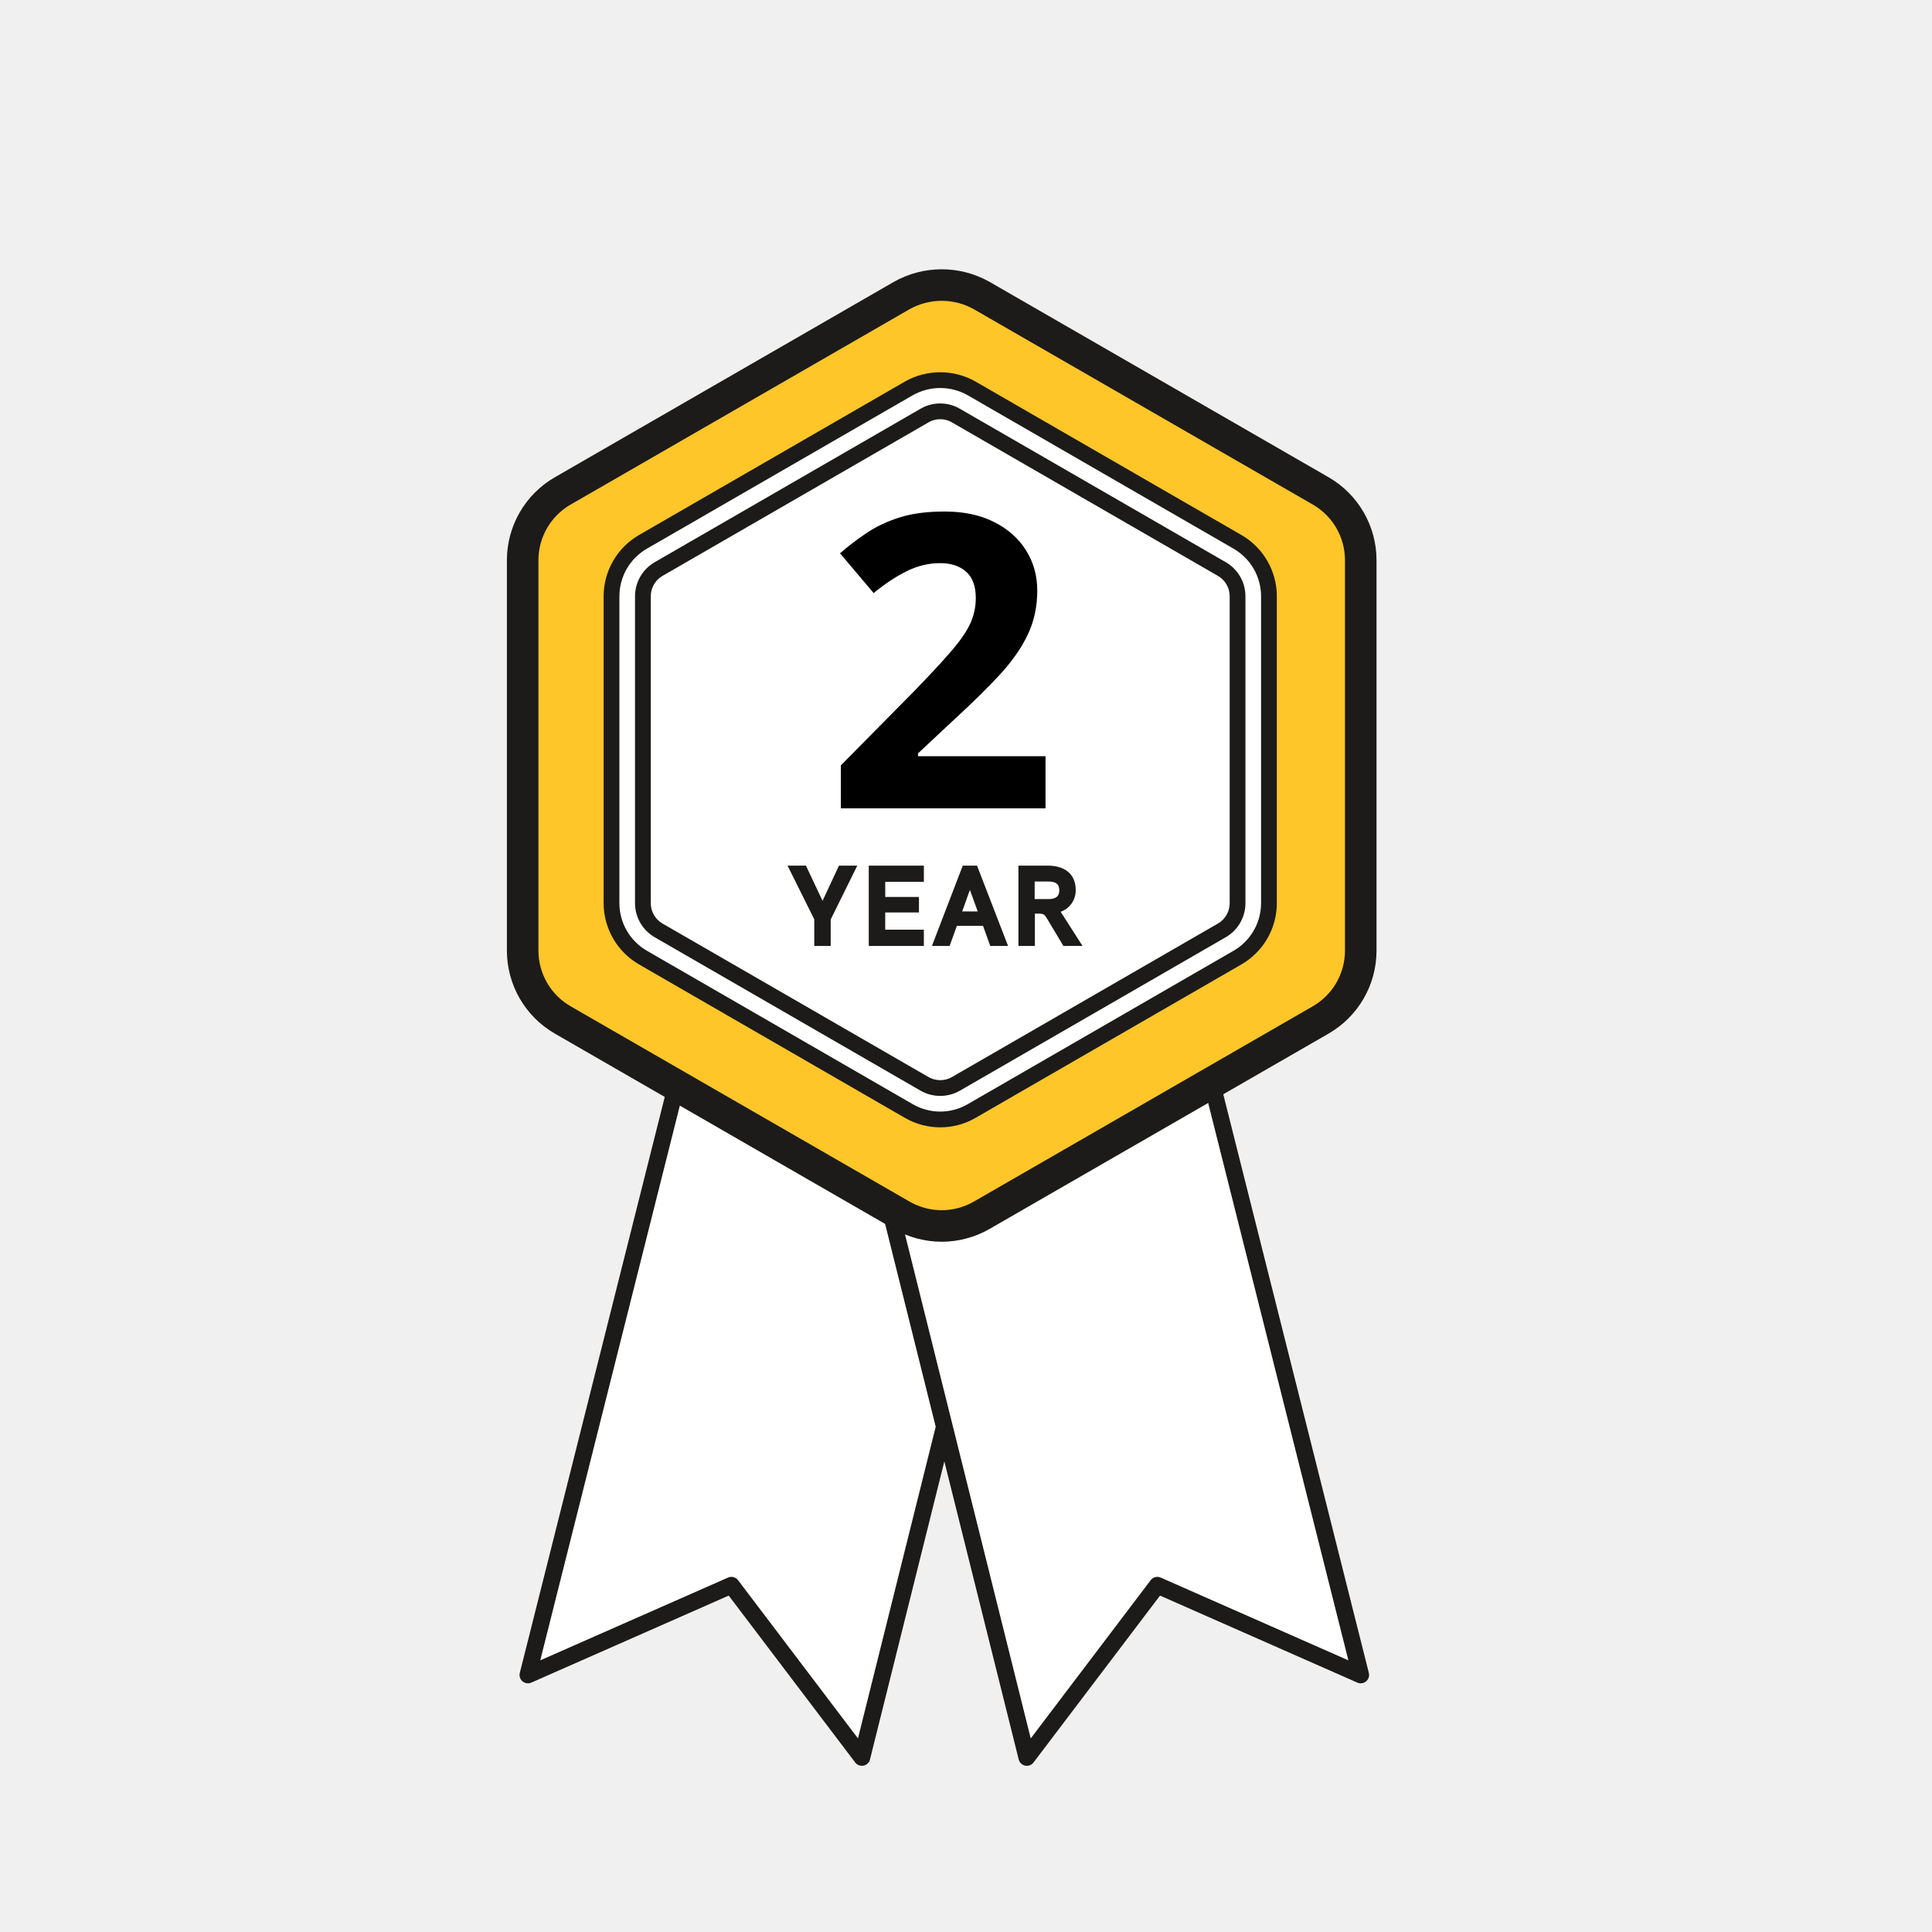
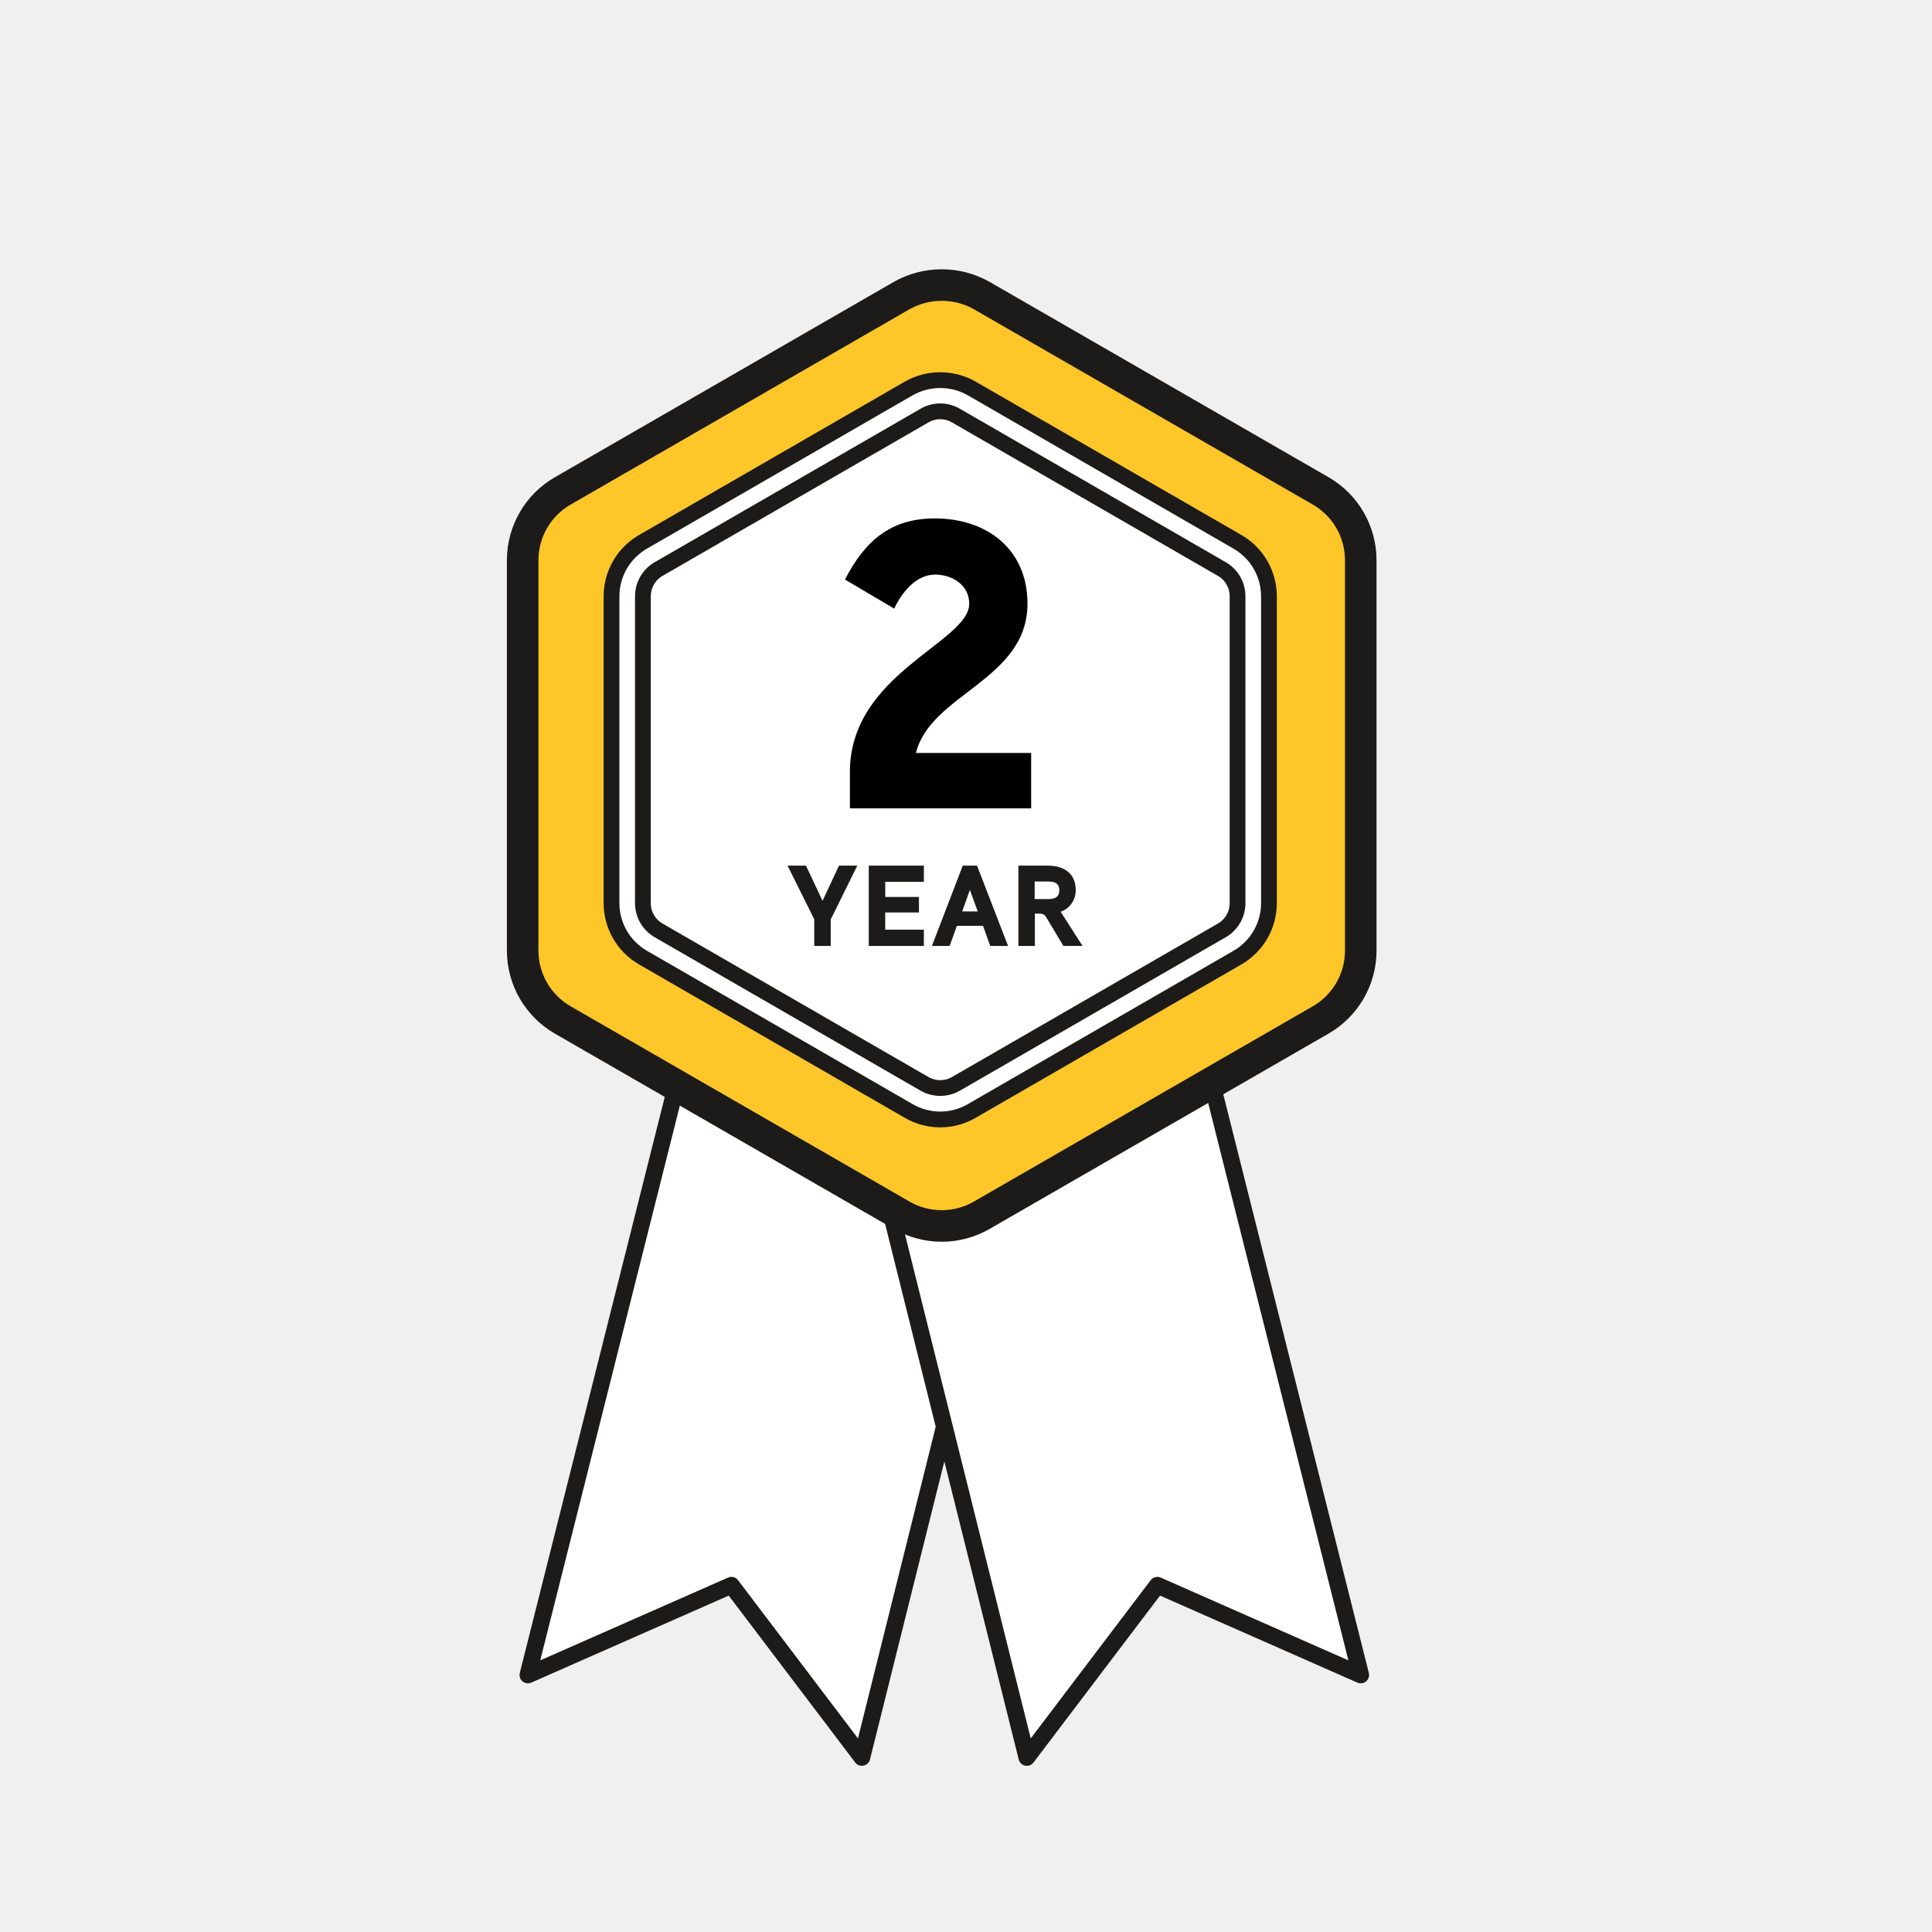
<svg xmlns="http://www.w3.org/2000/svg" width="245" height="245">
  <g data-name="Group 2642" transform="translate(-280 -623)">
    <circle data-name="Ellipse 249" cx="122.5" cy="122.5" r="122.5" transform="translate(280 623)" fill="none" />
-     <path data-name="Path 798" d="M367.228 754.814l-20.28 80.588 25.8-11.373 16.546 21.831 20.111-80.627z" fill="#fff" />
-     <path data-name="Path 799" d="M367.228 754.814l-20.28 80.588 25.8-11.373 16.546 21.831 20.111-80.627z" fill="none" stroke="#1c1b1a" stroke-linecap="round" stroke-linejoin="round" stroke-width="2.125" />
-     <path data-name="Path 800" d="M432.28 754.814l20.273 80.588-25.788-11.373-16.55 21.835-20.112-80.628z" fill="#fff" />
-     <path data-name="Path 801" d="M432.28 754.814l20.273 80.588-25.788-11.373-16.55 21.835-20.112-80.628z" fill="none" stroke="#1c1b1a" stroke-linecap="round" stroke-linejoin="round" stroke-width="2.125" />
-     <path data-name="Path 802" d="M398.968 657.545l53.588 30v60.134l-53.845 31.773-53.332-31.773v-57.924z" fill="#ffc629" />
-     <path data-name="Path 803" d="M398.55 670.877l40.425 24.017v45.857l-40.618 24.884-40.227-24.458v-44.578z" fill="#fff" />
-     <path data-name="Path 804" d="M399.42 778.468a10.184 10.184 0 01-5.076-1.359l-42.989-24.772a10.143 10.143 0 01-5.074-8.769v-49.541a10.138 10.138 0 015.074-8.769l42.989-24.779a10.339 10.339 0 0110.15 0l42.989 24.775a10.14 10.14 0 015.076 8.769v49.545a10.144 10.144 0 01-5.076 8.769l-42.989 24.771a10.178 10.178 0 01-5.074 1.36z" fill="none" stroke="#1c1b1a" stroke-linecap="round" stroke-linejoin="round" stroke-width="4" />
-     <path data-name="Path 805" d="M399.232 764.961a7.947 7.947 0 01-3.978-1.067l-33.726-19.465a7.976 7.976 0 01-3.981-6.892v-38.929a7.976 7.976 0 013.981-6.892l33.727-19.464a8.084 8.084 0 017.956 0l33.726 19.465a7.976 7.976 0 013.981 6.892v38.928a7.976 7.976 0 01-3.981 6.892l-33.727 19.465a7.947 7.947 0 01-3.978 1.067m0-89.8a3.96 3.96 0 00-1.99.536l-33.724 19.466a3.991 3.991 0 00-1.99 3.446v38.928a3.986 3.986 0 001.99 3.446l33.724 19.463a4.014 4.014 0 003.98 0l33.724-19.463a3.991 3.991 0 001.99-3.446v-38.929a3.986 3.986 0 00-1.99-3.446L401.222 675.7a3.929 3.929 0 00-1.99-.536" fill="#fff" />
-     <path data-name="Path 806" d="M399.232 764.961a7.947 7.947 0 01-3.978-1.067l-33.726-19.465a7.976 7.976 0 01-3.981-6.892v-38.929a7.976 7.976 0 013.981-6.892l33.727-19.464a8.084 8.084 0 017.956 0l33.726 19.465a7.976 7.976 0 013.981 6.892v38.928a7.976 7.976 0 01-3.981 6.892l-33.727 19.465a7.947 7.947 0 01-3.978 1.067zm0-89.8a3.96 3.96 0 00-1.99.536l-33.724 19.466a3.991 3.991 0 00-1.99 3.446v38.928a3.986 3.986 0 001.99 3.446l33.724 19.463a4.014 4.014 0 003.98 0l33.724-19.463a3.991 3.991 0 001.99-3.446v-38.929a3.986 3.986 0 00-1.99-3.446L401.222 675.7a3.929 3.929 0 00-1.99-.536z" fill="none" stroke="#1c1b1a" stroke-linecap="round" stroke-linejoin="round" stroke-width="2" />
-     <path data-name="Path 807" d="M414.334 735.881c0 .931-.63 1.135-1.433 1.135h-1.693v-2.23h1.689c.772 0 1.433.176 1.433 1.094m2.946 7.074l-2.772-4.332a2.863 2.863 0 001.909-2.758c0-2.146-1.544-3.091-3.53-3.091h-3.735v10.183h2.086v-4.1h.51c.625 0 .758.161 1.062.686l2.045 3.414zm-13.289-4.374h-1.97l.976-2.729zm3.847 4.376l-3.935-10.182h-1.811l-3.908 10.182h2.244l.921-2.554h3.312l.919 2.554zm-10.678 0v-2.06h-4.9v-2.185h4.278v-1.967h-4.276v-1.912h4.9v-2.058h-6.99v10.182zm-8.443-10.182h-2.321l-2.085 4.461-2.1-4.461h-2.336l3.385 6.8v3.385h2.087v-3.36z" fill="#1c1b1a" />
-     <text data-name="2" transform="translate(384.554 725.506)" font-size="52" font-family="AauxPro-Black, Aaux Pro" font-weight="800">
-       <tspan x="0" y="0">2</tspan>
-     </text>
+     <path data-name="Path 798" d="m367.228 754.814-20.28 80.588 25.8-11.373 16.546 21.831 20.111-80.627Z" fill="#fff" />
+     <path data-name="Path 799" d="m367.228 754.814-20.28 80.588 25.8-11.373 16.546 21.831 20.111-80.627Z" fill="none" stroke="#1c1b1a" stroke-linecap="round" stroke-linejoin="round" stroke-width="2.125" />
+     <path data-name="Path 800" d="m432.28 754.814 20.273 80.588-25.788-11.373-16.55 21.835-20.112-80.628Z" fill="#fff" />
+     <path data-name="Path 801" d="m432.28 754.814 20.273 80.588-25.788-11.373-16.55 21.835-20.112-80.628Z" fill="none" stroke="#1c1b1a" stroke-linecap="round" stroke-linejoin="round" stroke-width="2.125" />
+     <path data-name="Path 802" d="m398.968 657.545 53.588 30v60.134l-53.845 31.773-53.332-31.773v-57.924Z" fill="#ffc629" />
+     <path data-name="Path 803" d="m398.55 670.877 40.425 24.017v45.857l-40.618 24.884-40.227-24.458v-44.578Z" fill="#fff" />
+     <path data-name="Path 804" d="M399.42 778.468a10.184 10.184 0 0 1-5.076-1.359l-42.989-24.772a10.143 10.143 0 0 1-5.074-8.769v-49.541a10.138 10.138 0 0 1 5.074-8.769l42.989-24.779a10.339 10.339 0 0 1 10.15 0l42.989 24.775a10.14 10.14 0 0 1 5.076 8.769v49.545a10.144 10.144 0 0 1-5.076 8.769l-42.989 24.771a10.178 10.178 0 0 1-5.074 1.36Z" fill="none" stroke="#1c1b1a" stroke-linecap="round" stroke-linejoin="round" stroke-width="4" />
+     <path data-name="Path 805" d="M399.232 764.961a7.947 7.947 0 0 1-3.978-1.067l-33.726-19.465a7.976 7.976 0 0 1-3.981-6.892v-38.929a7.976 7.976 0 0 1 3.981-6.892l33.727-19.464a8.084 8.084 0 0 1 7.956 0l33.726 19.465a7.976 7.976 0 0 1 3.981 6.892v38.928a7.976 7.976 0 0 1-3.981 6.892l-33.727 19.465a7.947 7.947 0 0 1-3.978 1.067m0-89.8a3.96 3.96 0 0 0-1.99.536l-33.724 19.466a3.991 3.991 0 0 0-1.99 3.446v38.928a3.986 3.986 0 0 0 1.99 3.446l33.724 19.463a4.014 4.014 0 0 0 3.98 0l33.724-19.463a3.991 3.991 0 0 0 1.99-3.446v-38.929a3.986 3.986 0 0 0-1.99-3.446L401.222 675.7a3.929 3.929 0 0 0-1.99-.536" fill="#fff" />
+     <path data-name="Path 806" d="M399.232 764.961a7.947 7.947 0 0 1-3.978-1.067l-33.726-19.465a7.976 7.976 0 0 1-3.981-6.892v-38.929a7.976 7.976 0 0 1 3.981-6.892l33.727-19.464a8.084 8.084 0 0 1 7.956 0l33.726 19.465a7.976 7.976 0 0 1 3.981 6.892v38.928a7.976 7.976 0 0 1-3.981 6.892l-33.727 19.465a7.947 7.947 0 0 1-3.978 1.067Zm0-89.8a3.96 3.96 0 0 0-1.99.536l-33.724 19.466a3.991 3.991 0 0 0-1.99 3.446v38.928a3.986 3.986 0 0 0 1.99 3.446l33.724 19.463a4.014 4.014 0 0 0 3.98 0l33.724-19.463a3.991 3.991 0 0 0 1.99-3.446v-38.929a3.986 3.986 0 0 0-1.99-3.446L401.222 675.7a3.929 3.929 0 0 0-1.99-.536Z" fill="none" stroke="#1c1b1a" stroke-linecap="round" stroke-linejoin="round" stroke-width="2" />
+     <path data-name="Path 807" d="M414.334 735.881c0 .931-.63 1.135-1.433 1.135h-1.693v-2.23h1.689c.772 0 1.433.176 1.433 1.094m2.946 7.074-2.772-4.332a2.863 2.863 0 0 0 1.909-2.758c0-2.146-1.544-3.091-3.53-3.091h-3.735v10.183h2.086v-4.1h.51c.625 0 .758.161 1.062.686l2.045 3.414Zm-13.289-4.374h-1.97l.976-2.729Zm3.847 4.376-3.935-10.182h-1.811l-3.908 10.182h2.244l.921-2.554h3.312l.919 2.554Zm-10.678 0v-2.06h-4.9v-2.185h4.278v-1.967h-4.276v-1.912h4.9v-2.058h-6.99v10.182Zm-8.443-10.182h-2.321l-2.085 4.461-2.1-4.461h-2.336l3.385 6.8v3.385h2.087v-3.36Z" fill="#1c1b1a" />
+     <path data-name="Path 882" d="M410.762 718.486h-14.608c1.82-7.488 14.144-9.256 14.144-18.928 0-6.916-5.148-10.816-11.752-10.816-5.672 0-8.892 2.912-11.392 7.748l6.24 3.692c.936-1.976 2.7-4.316 5.2-4.316 2.132 0 4.316 1.3 4.316 3.692 0 4.888-15.132 8.84-15.132 21.32v4.628h22.984Z" />
  </g>
</svg>
